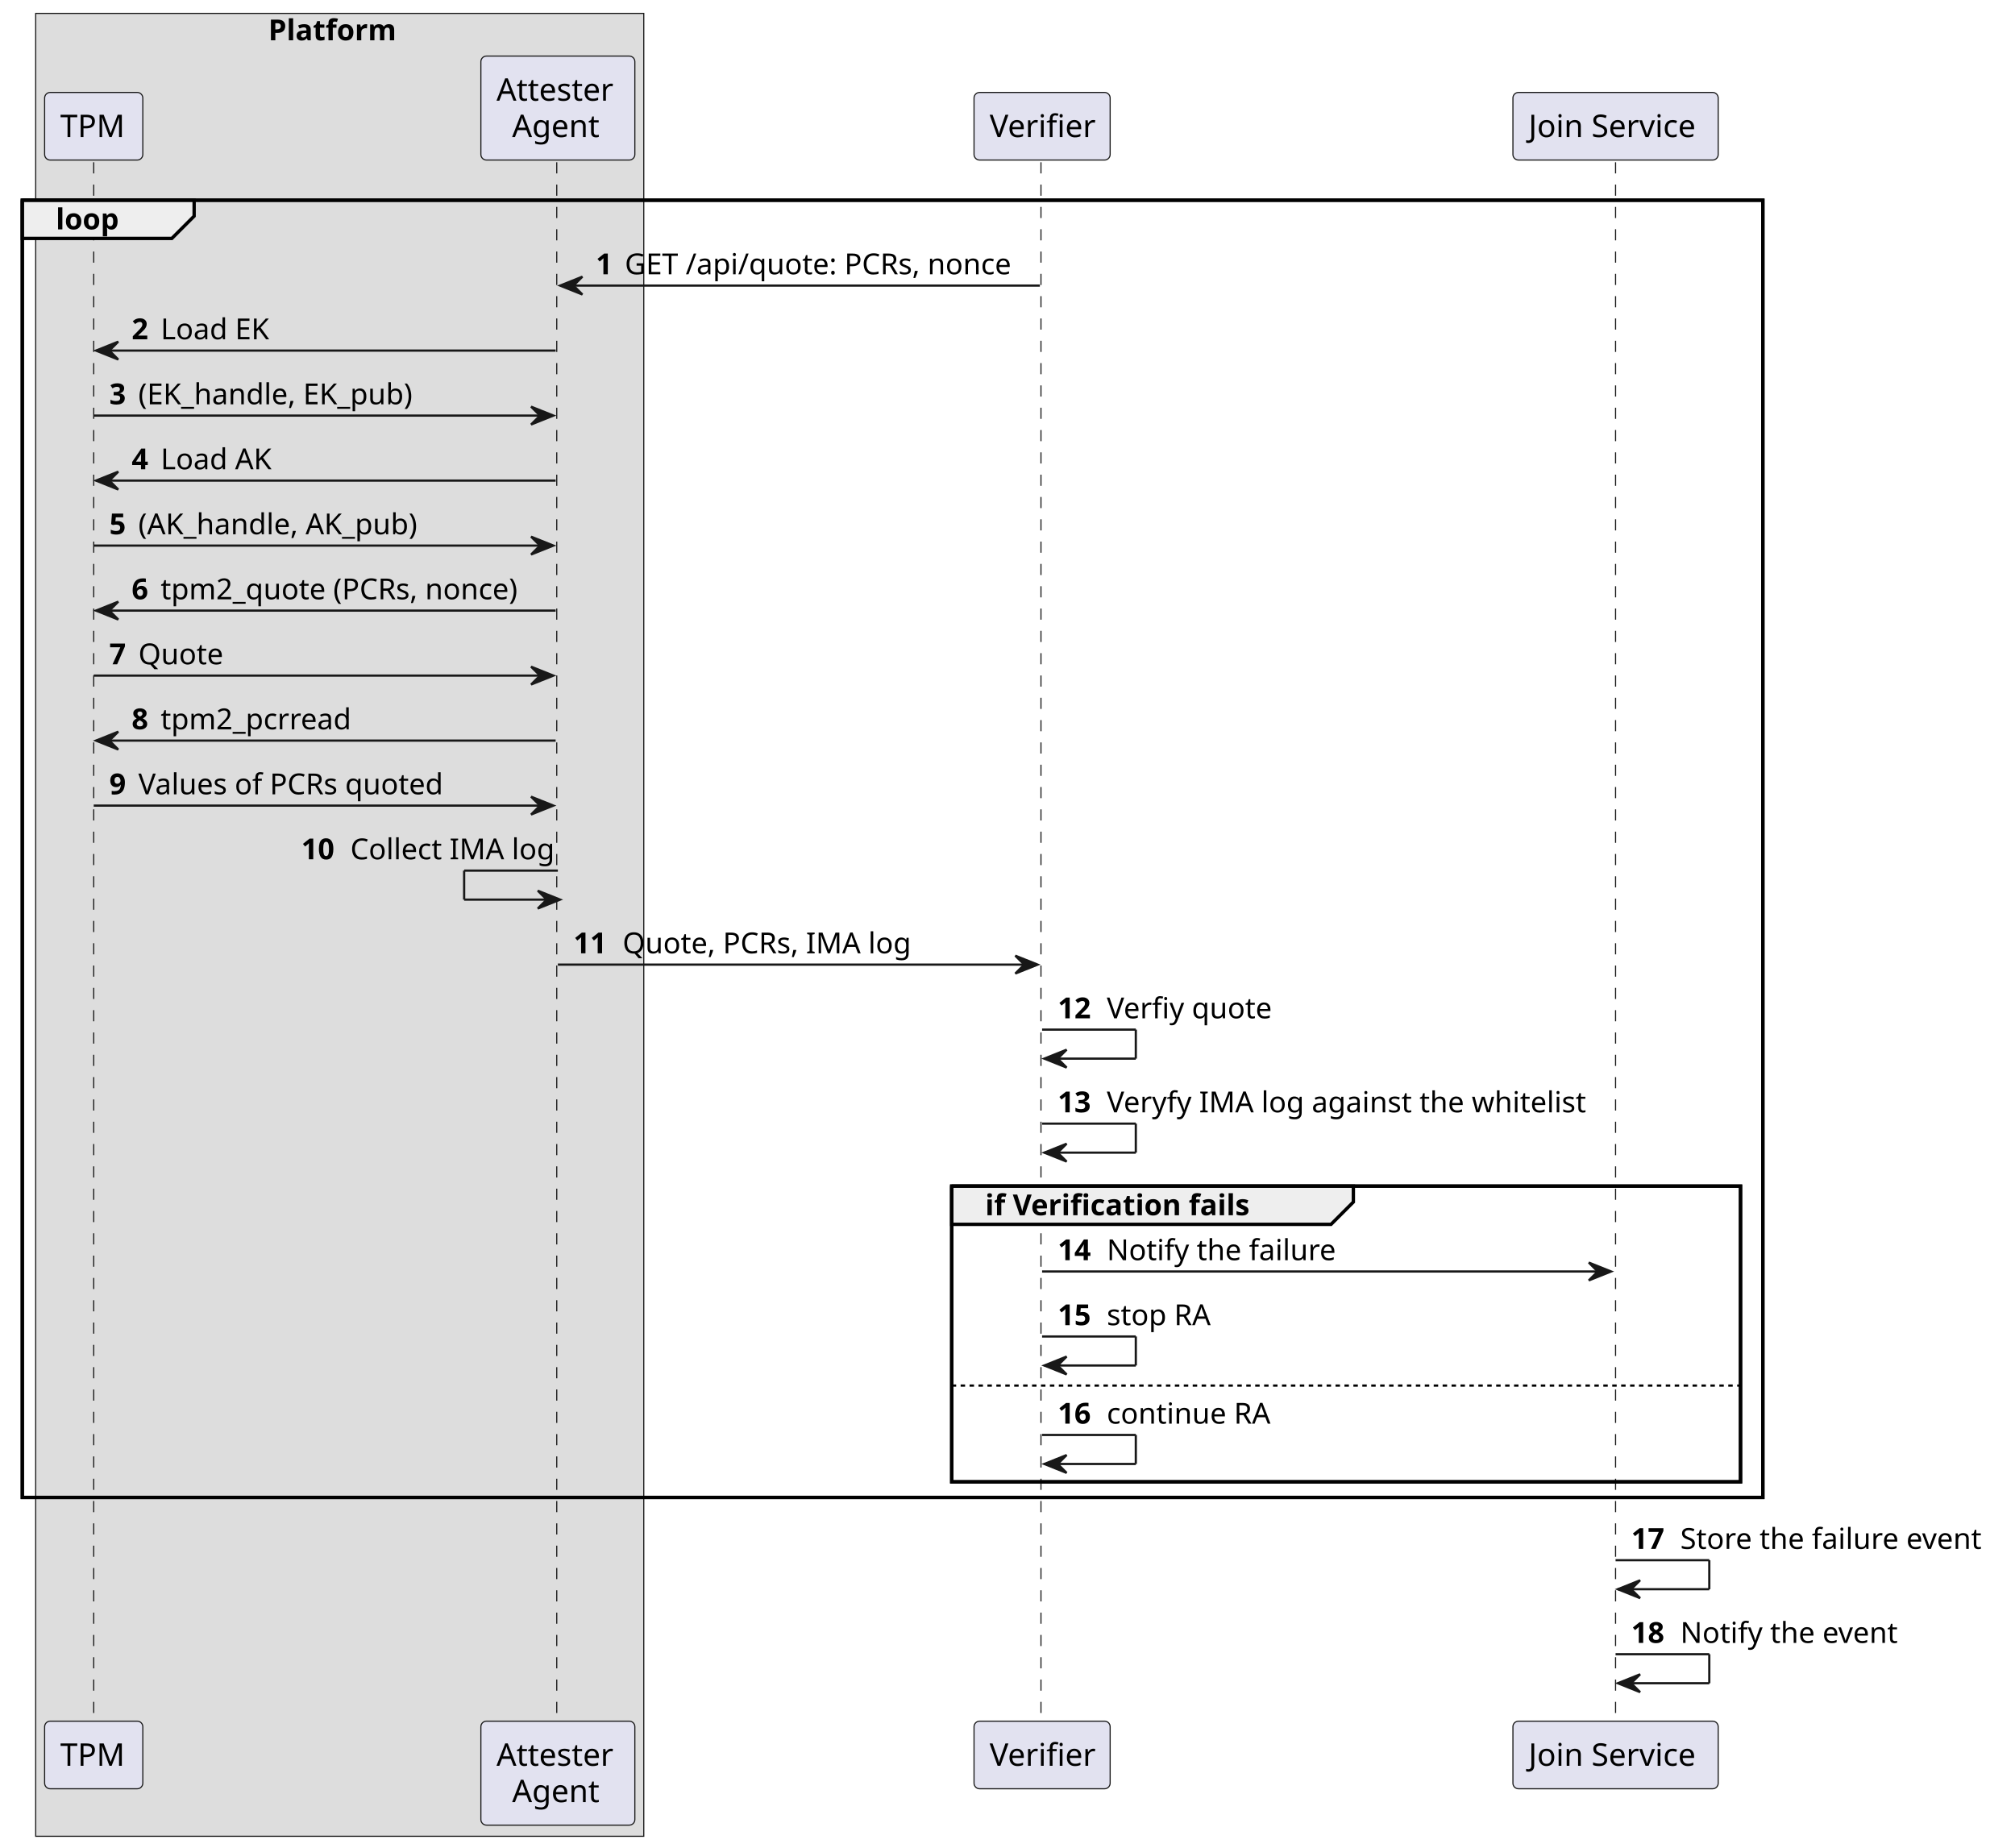
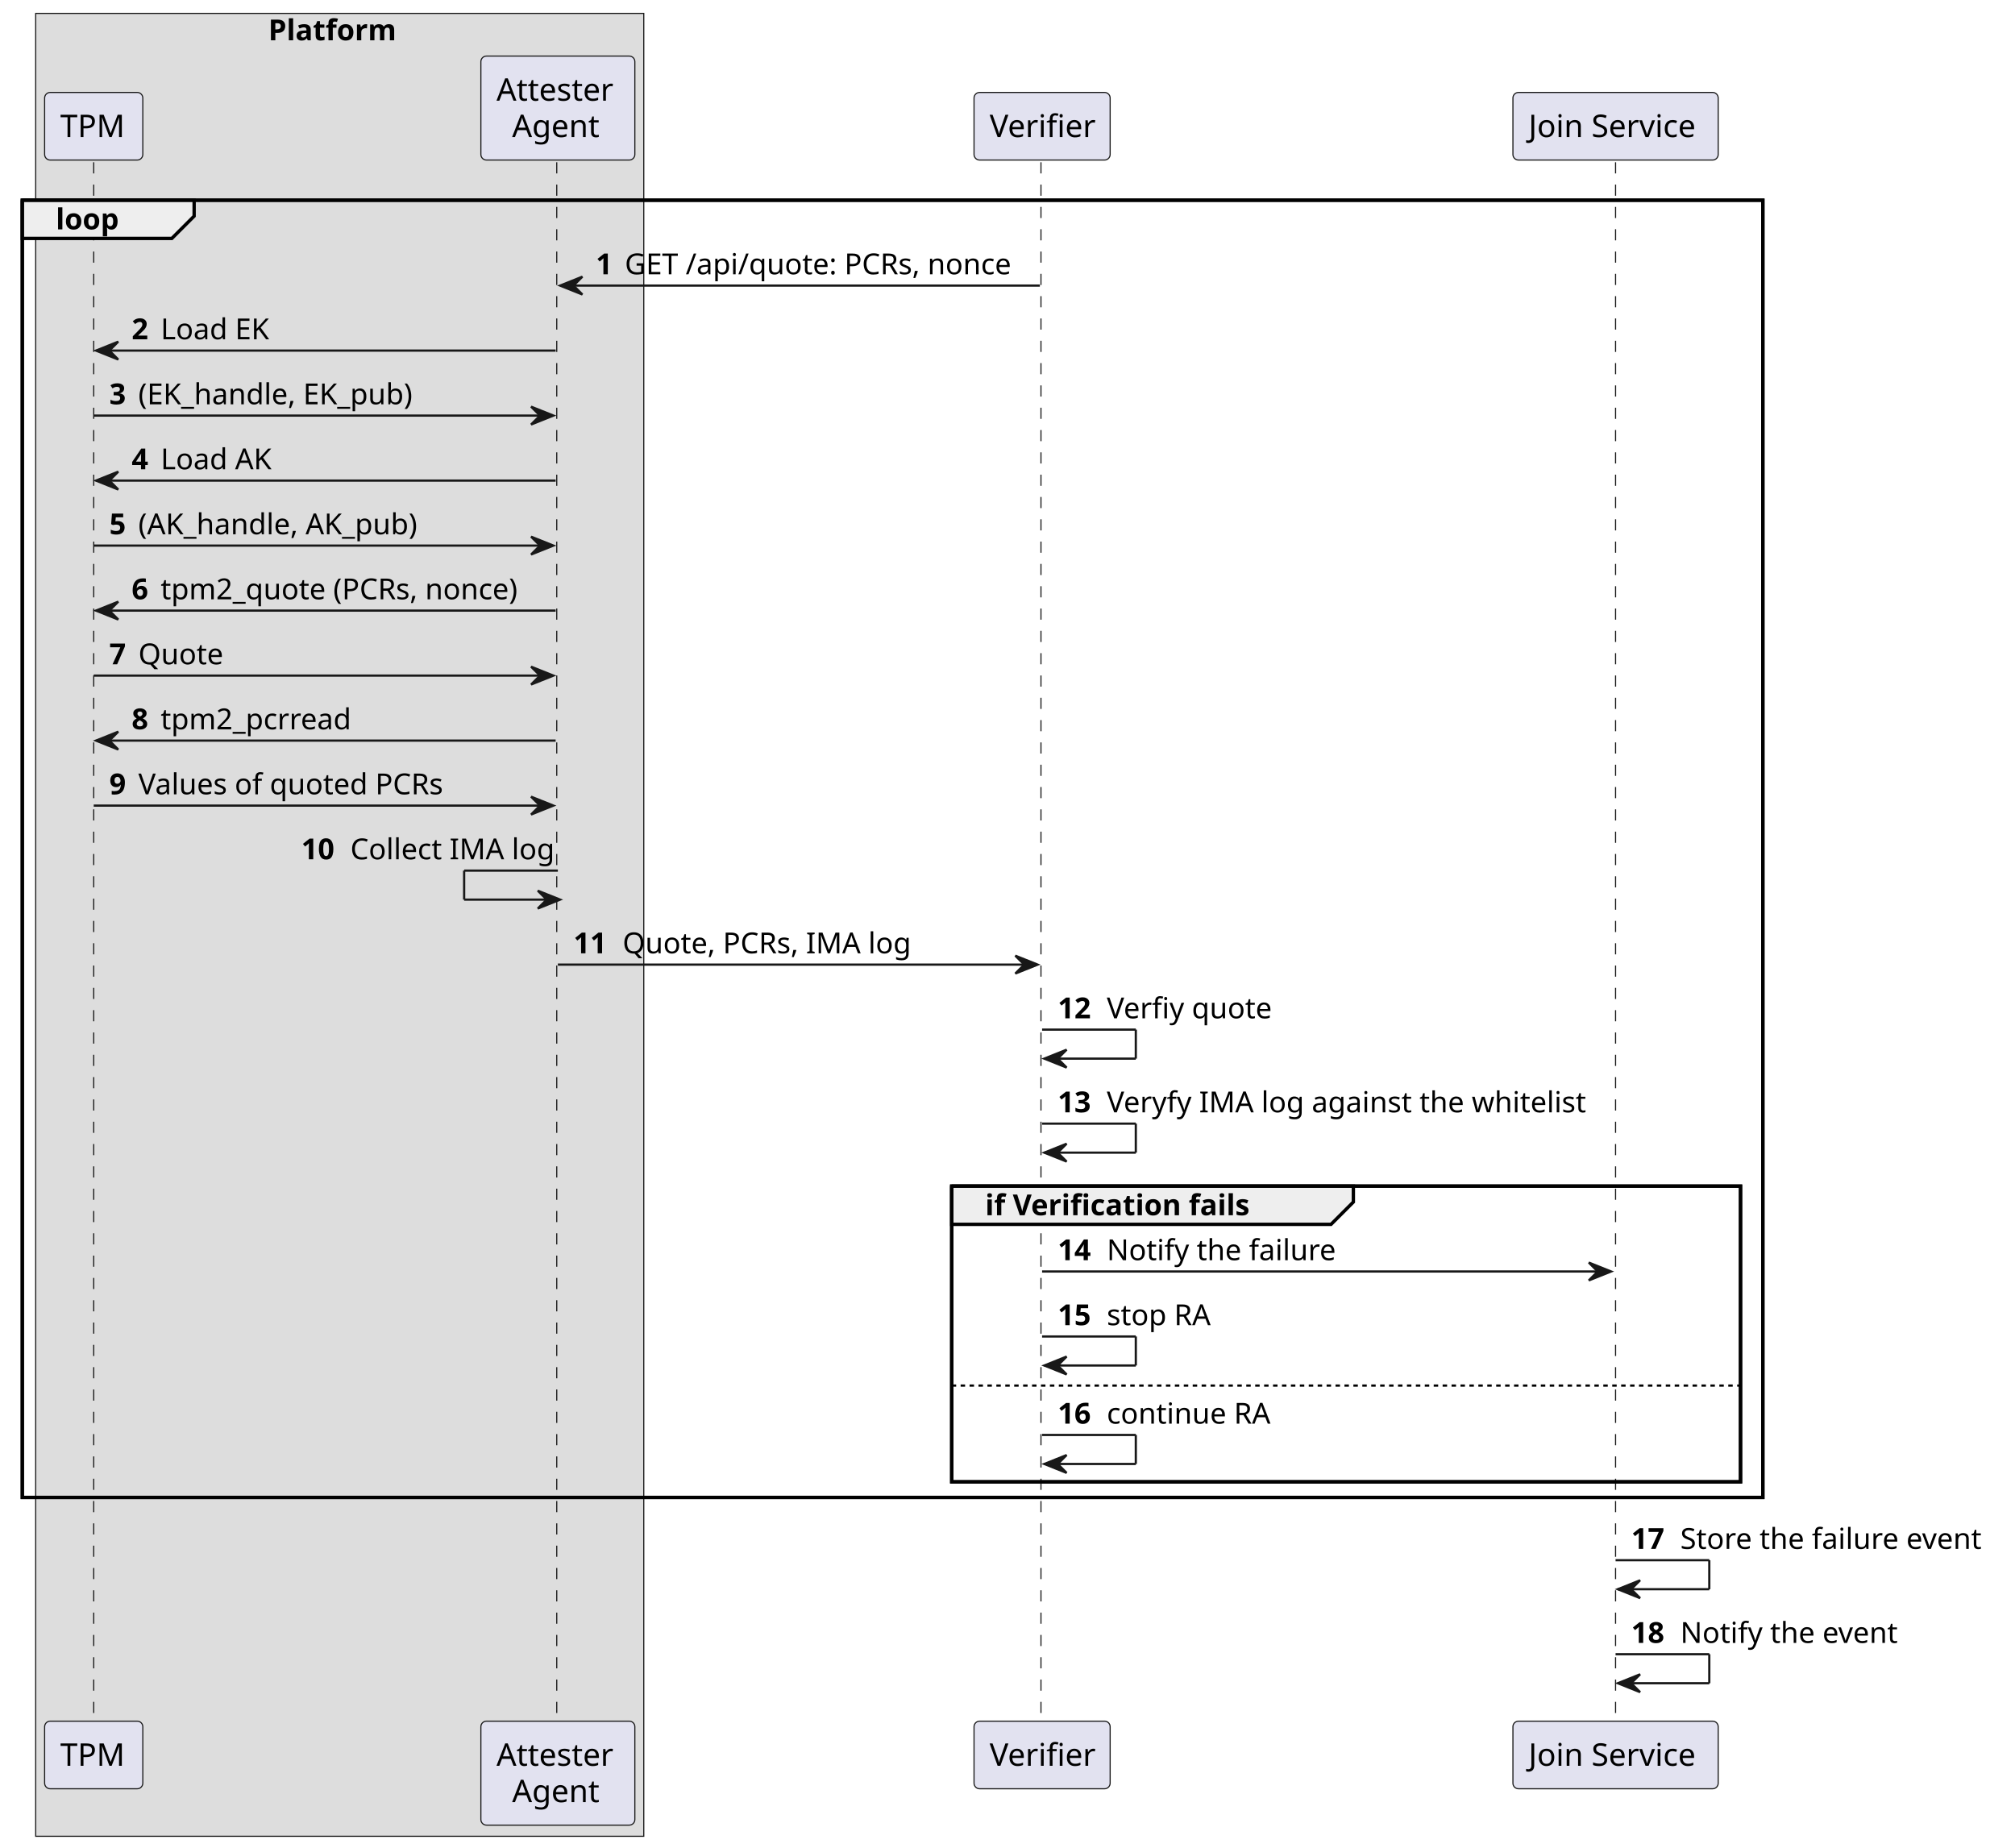
<svg xmlns="http://www.w3.org/2000/svg" contentStyleType="text/css" height="828px" preserveAspectRatio="none" style="width:903px;height:828px;background:#FFFFFF;" version="1.1" viewBox="0 0 903 828" width="903px" zoomAndPan="magnify">
  <defs />
  <g>
    <rect fill="#DDDDDD" height="816.977" style="stroke:#181818;stroke-width:0.5;" width="272.5" x="16" y="6" />
    <text fill="#000000" font-family="sans-serif" font-size="13" font-weight="bold" lengthAdjust="spacing" textLength="64" x="120.25" y="18.067">Platform</text>
    <rect fill="none" height="581.391" style="stroke:#000000;stroke-width:1.5;" width="780" x="10" y="89.727" />
    <rect fill="none" height="132.531" style="stroke:#000000;stroke-width:1.5;" width="353.5" x="426.5" y="531.586" />
    <line style="stroke:#181818;stroke-width:0.5;stroke-dasharray:5.0,5.0;" x1="42" x2="42" y1="72.727" y2="772.383" />
    <line style="stroke:#181818;stroke-width:0.5;stroke-dasharray:5.0,5.0;" x1="249.5" x2="249.5" y1="72.727" y2="772.383" />
    <line style="stroke:#181818;stroke-width:0.5;stroke-dasharray:5.0,5.0;" x1="466.5" x2="466.5" y1="72.727" y2="772.383" />
    <line style="stroke:#181818;stroke-width:0.5;stroke-dasharray:5.0,5.0;" x1="724" x2="724" y1="72.727" y2="772.383" />
    <rect fill="#E2E2F0" height="30.297" rx="2.5" ry="2.5" style="stroke:#181818;stroke-width:0.5;" width="44" x="20" y="41.43" />
    <text fill="#000000" font-family="sans-serif" font-size="14" lengthAdjust="spacing" textLength="30" x="27" y="61.425">TPM</text>
    <rect fill="#E2E2F0" height="30.297" rx="2.5" ry="2.5" style="stroke:#181818;stroke-width:0.5;" width="44" x="20" y="771.383" />
    <text fill="#000000" font-family="sans-serif" font-size="14" lengthAdjust="spacing" textLength="30" x="27" y="791.378">TPM</text>
    <rect fill="#E2E2F0" height="46.594" rx="2.5" ry="2.5" style="stroke:#181818;stroke-width:0.5;" width="69" x="215.5" y="25.133" />
    <text fill="#000000" font-family="sans-serif" font-size="14" lengthAdjust="spacing" textLength="55" x="222.5" y="45.128">Attester</text>
    <text fill="#000000" font-family="sans-serif" font-size="14" lengthAdjust="spacing" textLength="41" x="229.5" y="61.425">Agent</text>
    <rect fill="#E2E2F0" height="46.594" rx="2.5" ry="2.5" style="stroke:#181818;stroke-width:0.5;" width="69" x="215.5" y="771.383" />
    <text fill="#000000" font-family="sans-serif" font-size="14" lengthAdjust="spacing" textLength="55" x="222.5" y="791.378">Attester</text>
    <text fill="#000000" font-family="sans-serif" font-size="14" lengthAdjust="spacing" textLength="41" x="229.5" y="807.675">Agent</text>
    <rect fill="#E2E2F0" height="30.297" rx="2.5" ry="2.5" style="stroke:#181818;stroke-width:0.5;" width="61" x="436.5" y="41.43" />
    <text fill="#000000" font-family="sans-serif" font-size="14" lengthAdjust="spacing" textLength="47" x="443.5" y="61.425">Verifier</text>
    <rect fill="#E2E2F0" height="30.297" rx="2.5" ry="2.5" style="stroke:#181818;stroke-width:0.5;" width="61" x="436.5" y="771.383" />
    <text fill="#000000" font-family="sans-serif" font-size="14" lengthAdjust="spacing" textLength="47" x="443.5" y="791.378">Verifier</text>
    <rect fill="#E2E2F0" height="30.297" rx="2.5" ry="2.5" style="stroke:#181818;stroke-width:0.5;" width="92" x="678" y="41.43" />
    <text fill="#000000" font-family="sans-serif" font-size="14" lengthAdjust="spacing" textLength="78" x="685" y="61.425">Join Service</text>
    <rect fill="#E2E2F0" height="30.297" rx="2.5" ry="2.5" style="stroke:#181818;stroke-width:0.5;" width="92" x="678" y="771.383" />
    <text fill="#000000" font-family="sans-serif" font-size="14" lengthAdjust="spacing" textLength="78" x="685" y="791.378">Join Service</text>
    <path d="M10,89.727 L87,89.727 L87,96.859 L77,106.859 L10,106.859 L10,89.727 " fill="#EEEEEE" style="stroke:#000000;stroke-width:1.5;" />
    <rect fill="none" height="581.391" style="stroke:#000000;stroke-width:1.5;" width="780" x="10" y="89.727" />
    <text fill="#000000" font-family="sans-serif" font-size="13" font-weight="bold" lengthAdjust="spacing" textLength="32" x="25" y="102.793">loop</text>
    <polygon fill="#181818" points="261,123.992,251,127.992,261,131.992,257,127.992" style="stroke:#181818;stroke-width:1.0;" />
    <line style="stroke:#181818;stroke-width:1.0;" x1="255" x2="466" y1="127.992" y2="127.992" />
    <text fill="#000000" font-family="sans-serif" font-size="13" font-weight="bold" lengthAdjust="spacing" textLength="9" x="267" y="122.926">1</text>
    <text fill="#000000" font-family="sans-serif" font-size="13" lengthAdjust="spacing" textLength="180" x="280" y="122.926">GET /api/quote: PCRs, nonce</text>
    <polygon fill="#181818" points="53,153.125,43,157.125,53,161.125,49,157.125" style="stroke:#181818;stroke-width:1.0;" />
    <line style="stroke:#181818;stroke-width:1.0;" x1="47" x2="249" y1="157.125" y2="157.125" />
    <text fill="#000000" font-family="sans-serif" font-size="13" font-weight="bold" lengthAdjust="spacing" textLength="9" x="59" y="152.059">2</text>
    <text fill="#000000" font-family="sans-serif" font-size="13" lengthAdjust="spacing" textLength="51" x="72" y="152.059">Load EK</text>
    <polygon fill="#181818" points="238,182.258,248,186.258,238,190.258,242,186.258" style="stroke:#181818;stroke-width:1.0;" />
    <line style="stroke:#181818;stroke-width:1.0;" x1="42" x2="244" y1="186.258" y2="186.258" />
    <text fill="#000000" font-family="sans-serif" font-size="13" font-weight="bold" lengthAdjust="spacing" textLength="9" x="49" y="181.192">3</text>
    <text fill="#000000" font-family="sans-serif" font-size="13" lengthAdjust="spacing" textLength="131" x="62" y="181.192">(EK_handle, EK_pub)</text>
    <polygon fill="#181818" points="53,211.391,43,215.391,53,219.391,49,215.391" style="stroke:#181818;stroke-width:1.0;" />
    <line style="stroke:#181818;stroke-width:1.0;" x1="47" x2="249" y1="215.391" y2="215.391" />
    <text fill="#000000" font-family="sans-serif" font-size="13" font-weight="bold" lengthAdjust="spacing" textLength="9" x="59" y="210.325">4</text>
    <text fill="#000000" font-family="sans-serif" font-size="13" lengthAdjust="spacing" textLength="52" x="72" y="210.325">Load AK</text>
    <polygon fill="#181818" points="238,240.523,248,244.523,238,248.523,242,244.523" style="stroke:#181818;stroke-width:1.0;" />
    <line style="stroke:#181818;stroke-width:1.0;" x1="42" x2="244" y1="244.523" y2="244.523" />
    <text fill="#000000" font-family="sans-serif" font-size="13" font-weight="bold" lengthAdjust="spacing" textLength="9" x="49" y="239.458">5</text>
    <text fill="#000000" font-family="sans-serif" font-size="13" lengthAdjust="spacing" textLength="133" x="62" y="239.458">(AK_handle, AK_pub)</text>
    <polygon fill="#181818" points="53,269.656,43,273.656,53,277.656,49,273.656" style="stroke:#181818;stroke-width:1.0;" />
    <line style="stroke:#181818;stroke-width:1.0;" x1="47" x2="249" y1="273.656" y2="273.656" />
    <text fill="#000000" font-family="sans-serif" font-size="13" font-weight="bold" lengthAdjust="spacing" textLength="9" x="59" y="268.59">6</text>
    <text fill="#000000" font-family="sans-serif" font-size="13" lengthAdjust="spacing" textLength="171" x="72" y="268.59">tpm2_quote (PCRs, nonce)</text>
    <polygon fill="#181818" points="238,298.789,248,302.789,238,306.789,242,302.789" style="stroke:#181818;stroke-width:1.0;" />
    <line style="stroke:#181818;stroke-width:1.0;" x1="42" x2="244" y1="302.789" y2="302.789" />
    <text fill="#000000" font-family="sans-serif" font-size="13" font-weight="bold" lengthAdjust="spacing" textLength="9" x="49" y="297.723">7</text>
    <text fill="#000000" font-family="sans-serif" font-size="13" lengthAdjust="spacing" textLength="39" x="62" y="297.723">Quote</text>
    <polygon fill="#181818" points="53,327.922,43,331.922,53,335.922,49,331.922" style="stroke:#181818;stroke-width:1.0;" />
    <line style="stroke:#181818;stroke-width:1.0;" x1="47" x2="249" y1="331.922" y2="331.922" />
    <text fill="#000000" font-family="sans-serif" font-size="13" font-weight="bold" lengthAdjust="spacing" textLength="9" x="59" y="326.856">8</text>
    <text fill="#000000" font-family="sans-serif" font-size="13" lengthAdjust="spacing" textLength="90" x="72" y="326.856">tpm2_pcrread</text>
    <polygon fill="#181818" points="238,357.055,248,361.055,238,365.055,242,361.055" style="stroke:#181818;stroke-width:1.0;" />
    <line style="stroke:#181818;stroke-width:1.0;" x1="42" x2="244" y1="361.055" y2="361.055" />
    <text fill="#000000" font-family="sans-serif" font-size="13" font-weight="bold" lengthAdjust="spacing" textLength="9" x="49" y="355.989">9</text>
-     <text fill="#000000" font-family="sans-serif" font-size="13" lengthAdjust="spacing" textLength="144" x="62" y="355.989">Values of PCRs quoted</text>
+     <text fill="#000000" font-family="sans-serif" font-size="13" lengthAdjust="spacing" textLength="144" x="62" y="355.989">Values of quoted PCRs</text>
    <line style="stroke:#181818;stroke-width:1.0;" x1="208" x2="250" y1="390.188" y2="390.188" />
    <line style="stroke:#181818;stroke-width:1.0;" x1="208" x2="208" y1="390.188" y2="403.188" />
    <line style="stroke:#181818;stroke-width:1.0;" x1="208" x2="249" y1="403.188" y2="403.188" />
    <polygon fill="#181818" points="241,399.188,251,403.188,241,407.188,245,403.188" style="stroke:#181818;stroke-width:1.0;" />
    <text fill="#000000" font-family="sans-serif" font-size="13" font-weight="bold" lengthAdjust="spacing" textLength="18" x="135" y="385.122">10</text>
    <text fill="#000000" font-family="sans-serif" font-size="13" lengthAdjust="spacing" textLength="93" x="157" y="385.122">Collect IMA log</text>
    <polygon fill="#181818" points="455,428.32,465,432.32,455,436.32,459,432.32" style="stroke:#181818;stroke-width:1.0;" />
    <line style="stroke:#181818;stroke-width:1.0;" x1="250" x2="461" y1="432.32" y2="432.32" />
    <text fill="#000000" font-family="sans-serif" font-size="13" font-weight="bold" lengthAdjust="spacing" textLength="18" x="257" y="427.254">11</text>
    <text fill="#000000" font-family="sans-serif" font-size="13" lengthAdjust="spacing" textLength="133" x="279" y="427.254">Quote, PCRs, IMA log</text>
    <line style="stroke:#181818;stroke-width:1.0;" x1="467" x2="509" y1="461.453" y2="461.453" />
    <line style="stroke:#181818;stroke-width:1.0;" x1="509" x2="509" y1="461.453" y2="474.453" />
    <line style="stroke:#181818;stroke-width:1.0;" x1="468" x2="509" y1="474.453" y2="474.453" />
    <polygon fill="#181818" points="478,470.453,468,474.453,478,478.453,474,474.453" style="stroke:#181818;stroke-width:1.0;" />
    <text fill="#000000" font-family="sans-serif" font-size="13" font-weight="bold" lengthAdjust="spacing" textLength="18" x="474" y="456.387">12</text>
    <text fill="#000000" font-family="sans-serif" font-size="13" lengthAdjust="spacing" textLength="77" x="496" y="456.387">Verfiy quote</text>
    <line style="stroke:#181818;stroke-width:1.0;" x1="467" x2="509" y1="503.586" y2="503.586" />
    <line style="stroke:#181818;stroke-width:1.0;" x1="509" x2="509" y1="503.586" y2="516.586" />
    <line style="stroke:#181818;stroke-width:1.0;" x1="468" x2="509" y1="516.586" y2="516.586" />
    <polygon fill="#181818" points="478,512.586,468,516.586,478,520.586,474,516.586" style="stroke:#181818;stroke-width:1.0;" />
    <text fill="#000000" font-family="sans-serif" font-size="13" font-weight="bold" lengthAdjust="spacing" textLength="18" x="474" y="498.52">13</text>
    <text fill="#000000" font-family="sans-serif" font-size="13" lengthAdjust="spacing" textLength="221" x="496" y="498.52">Veryfy IMA log against the whitelist</text>
    <path d="M426.5,531.586 L606.5,531.586 L606.5,538.719 L596.5,548.719 L426.5,548.719 L426.5,531.586 " fill="#EEEEEE" style="stroke:#000000;stroke-width:1.5;" />
    <rect fill="none" height="132.531" style="stroke:#000000;stroke-width:1.5;" width="353.5" x="426.5" y="531.586" />
    <text fill="#000000" font-family="sans-serif" font-size="13" font-weight="bold" lengthAdjust="spacing" textLength="135" x="441.5" y="544.653">if Verification fails</text>
    <polygon fill="#181818" points="712,565.852,722,569.852,712,573.852,716,569.852" style="stroke:#181818;stroke-width:1.0;" />
    <line style="stroke:#181818;stroke-width:1.0;" x1="467" x2="718" y1="569.852" y2="569.852" />
    <text fill="#000000" font-family="sans-serif" font-size="13" font-weight="bold" lengthAdjust="spacing" textLength="18" x="474" y="564.786">14</text>
    <text fill="#000000" font-family="sans-serif" font-size="13" lengthAdjust="spacing" textLength="105" x="496" y="564.786">Notify the failure</text>
    <line style="stroke:#181818;stroke-width:1.0;" x1="467" x2="509" y1="598.984" y2="598.984" />
    <line style="stroke:#181818;stroke-width:1.0;" x1="509" x2="509" y1="598.984" y2="611.984" />
    <line style="stroke:#181818;stroke-width:1.0;" x1="468" x2="509" y1="611.984" y2="611.984" />
    <polygon fill="#181818" points="478,607.984,468,611.984,478,615.984,474,611.984" style="stroke:#181818;stroke-width:1.0;" />
    <text fill="#000000" font-family="sans-serif" font-size="13" font-weight="bold" lengthAdjust="spacing" textLength="18" x="474" y="593.918">15</text>
    <text fill="#000000" font-family="sans-serif" font-size="13" lengthAdjust="spacing" textLength="49" x="496" y="593.918">stop RA</text>
    <line style="stroke:#000000;stroke-width:1.0;stroke-dasharray:2.0,2.0;" x1="426.5" x2="780" y1="620.984" y2="620.984" />
    <line style="stroke:#181818;stroke-width:1.0;" x1="467" x2="509" y1="643.117" y2="643.117" />
    <line style="stroke:#181818;stroke-width:1.0;" x1="509" x2="509" y1="643.117" y2="656.117" />
    <line style="stroke:#181818;stroke-width:1.0;" x1="468" x2="509" y1="656.117" y2="656.117" />
    <polygon fill="#181818" points="478,652.117,468,656.117,478,660.117,474,656.117" style="stroke:#181818;stroke-width:1.0;" />
    <text fill="#000000" font-family="sans-serif" font-size="13" font-weight="bold" lengthAdjust="spacing" textLength="18" x="474" y="638.051">16</text>
    <text fill="#000000" font-family="sans-serif" font-size="13" lengthAdjust="spacing" textLength="76" x="496" y="638.051">continue RA</text>
    <line style="stroke:#181818;stroke-width:1.0;" x1="724" x2="766" y1="699.25" y2="699.25" />
    <line style="stroke:#181818;stroke-width:1.0;" x1="766" x2="766" y1="699.25" y2="712.25" />
    <line style="stroke:#181818;stroke-width:1.0;" x1="725" x2="766" y1="712.25" y2="712.25" />
    <polygon fill="#181818" points="735,708.25,725,712.25,735,716.25,731,712.25" style="stroke:#181818;stroke-width:1.0;" />
    <text fill="#000000" font-family="sans-serif" font-size="13" font-weight="bold" lengthAdjust="spacing" textLength="18" x="731" y="694.184">17</text>
    <text fill="#000000" font-family="sans-serif" font-size="13" lengthAdjust="spacing" textLength="143" x="753" y="694.184">Store the failure event</text>
    <line style="stroke:#181818;stroke-width:1.0;" x1="724" x2="766" y1="741.383" y2="741.383" />
    <line style="stroke:#181818;stroke-width:1.0;" x1="766" x2="766" y1="741.383" y2="754.383" />
    <line style="stroke:#181818;stroke-width:1.0;" x1="725" x2="766" y1="754.383" y2="754.383" />
    <polygon fill="#181818" points="735,750.383,725,754.383,735,758.383,731,754.383" style="stroke:#181818;stroke-width:1.0;" />
    <text fill="#000000" font-family="sans-serif" font-size="13" font-weight="bold" lengthAdjust="spacing" textLength="18" x="731" y="736.317">18</text>
    <text fill="#000000" font-family="sans-serif" font-size="13" lengthAdjust="spacing" textLength="102" x="753" y="736.317">Notify the event</text>
  </g>
</svg>
